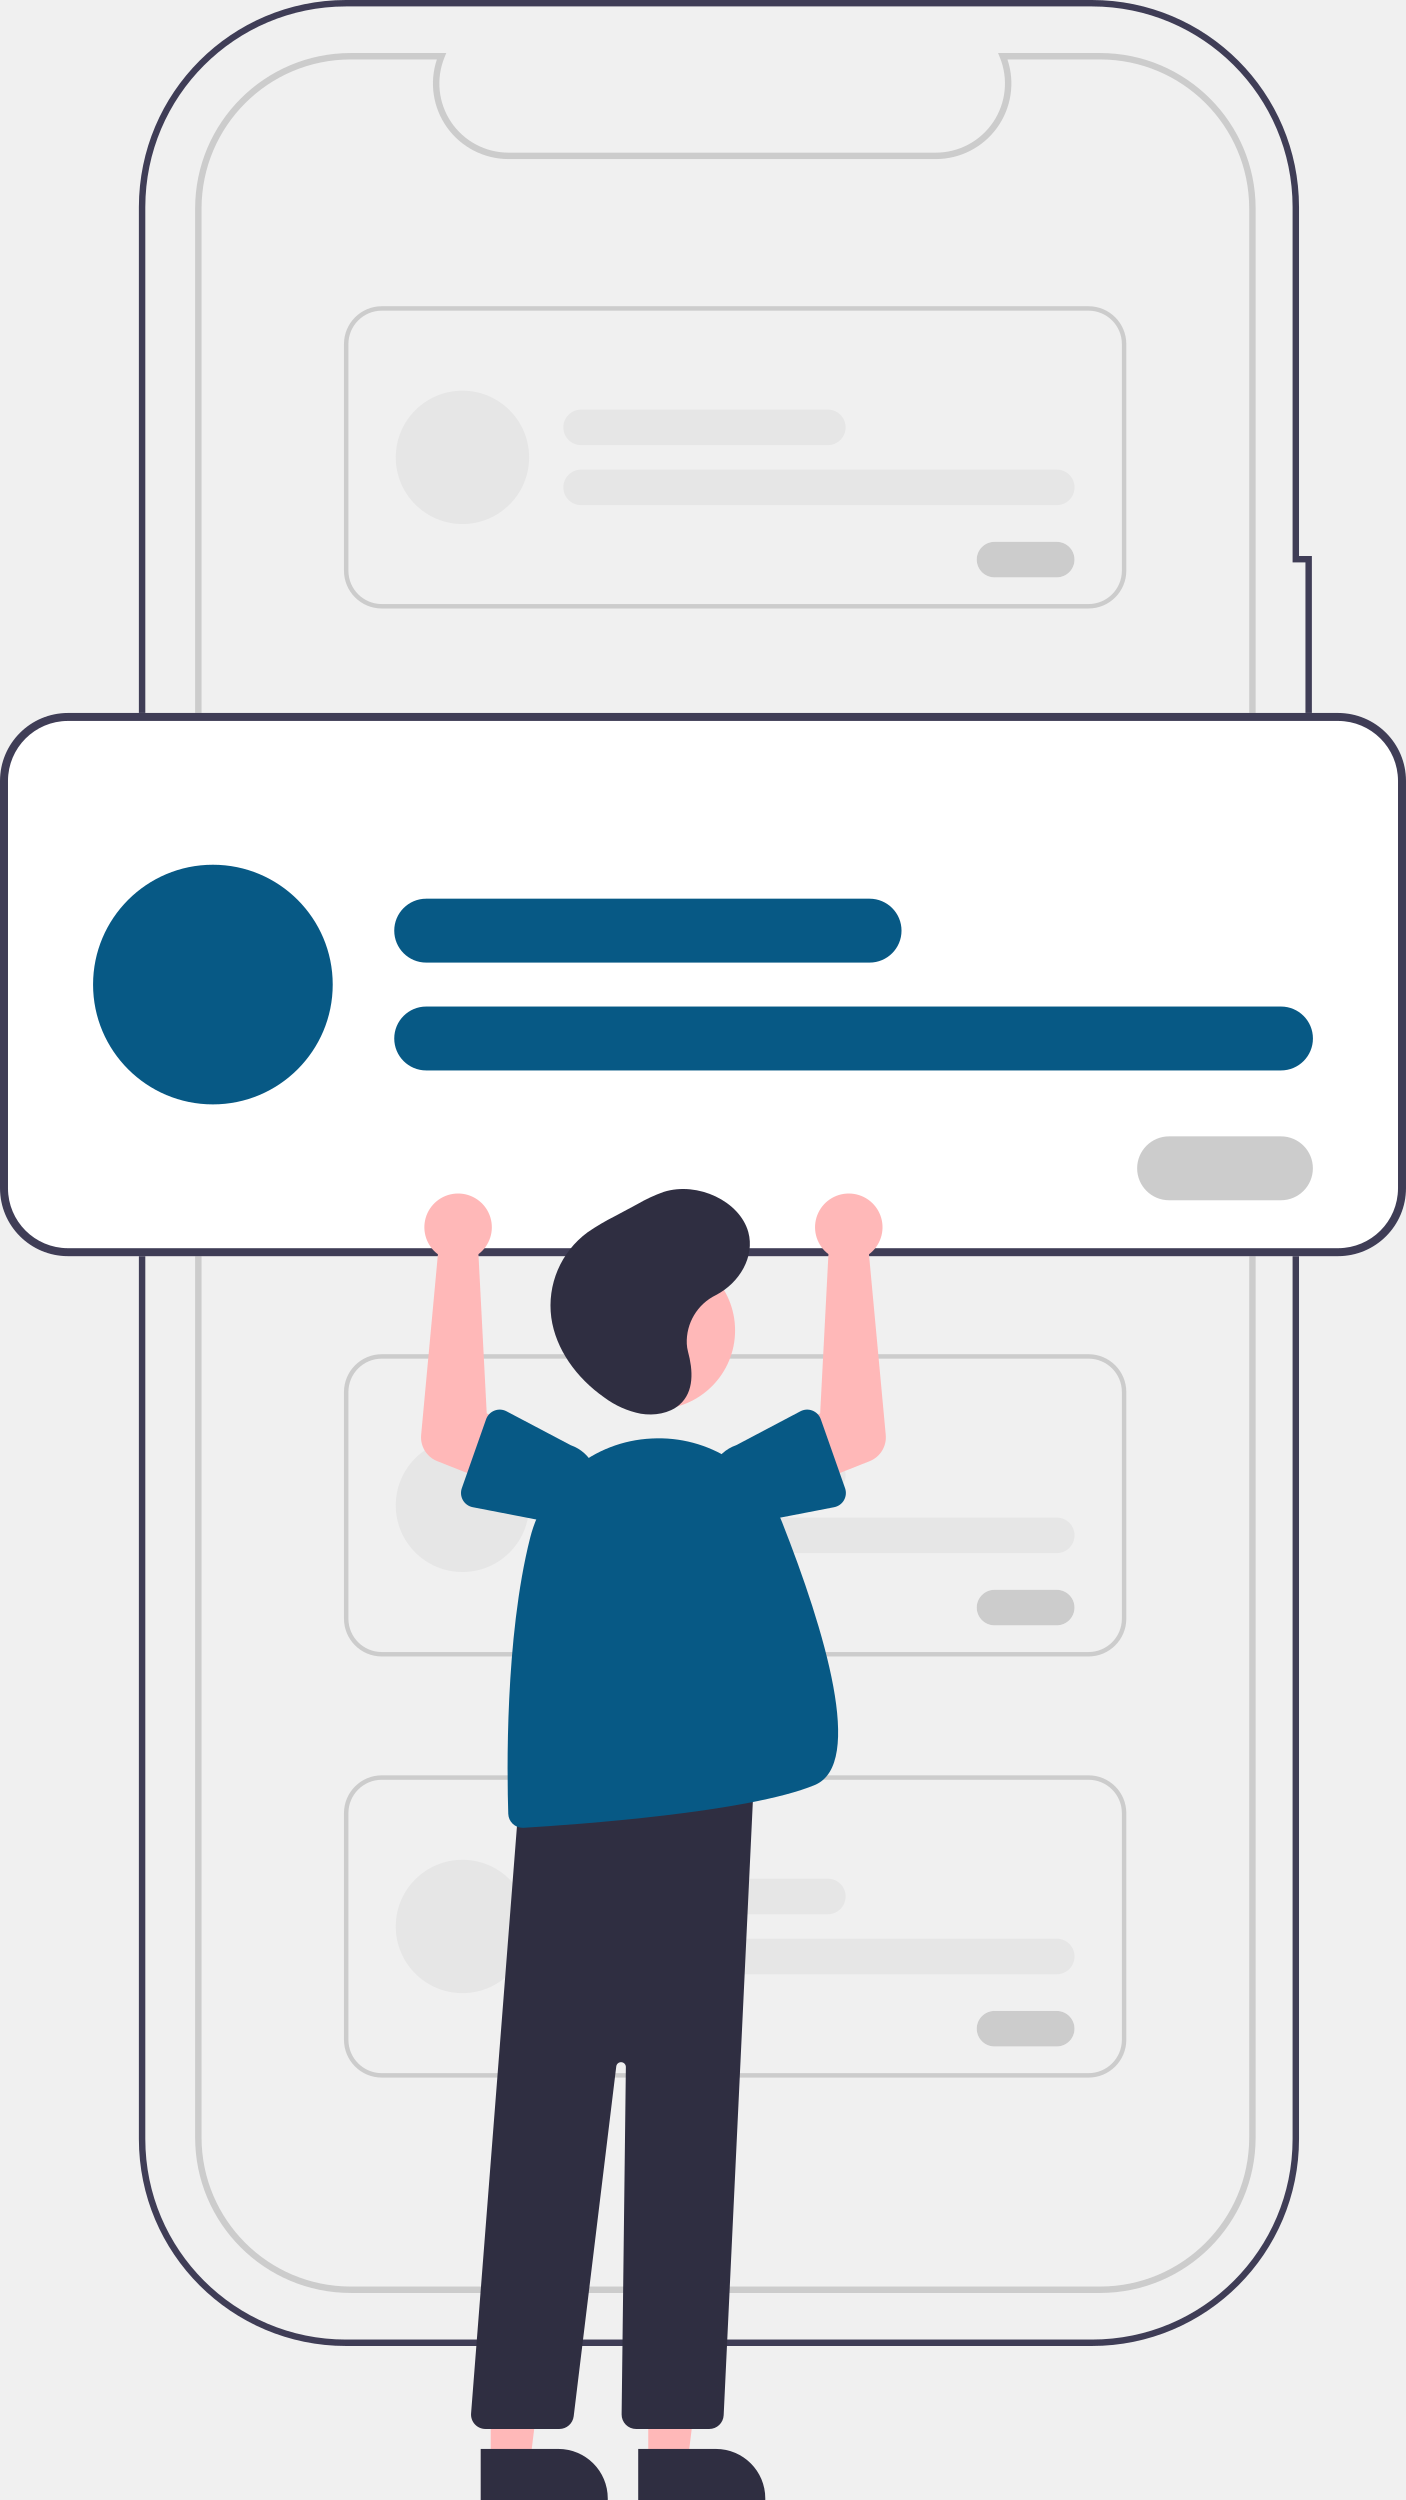
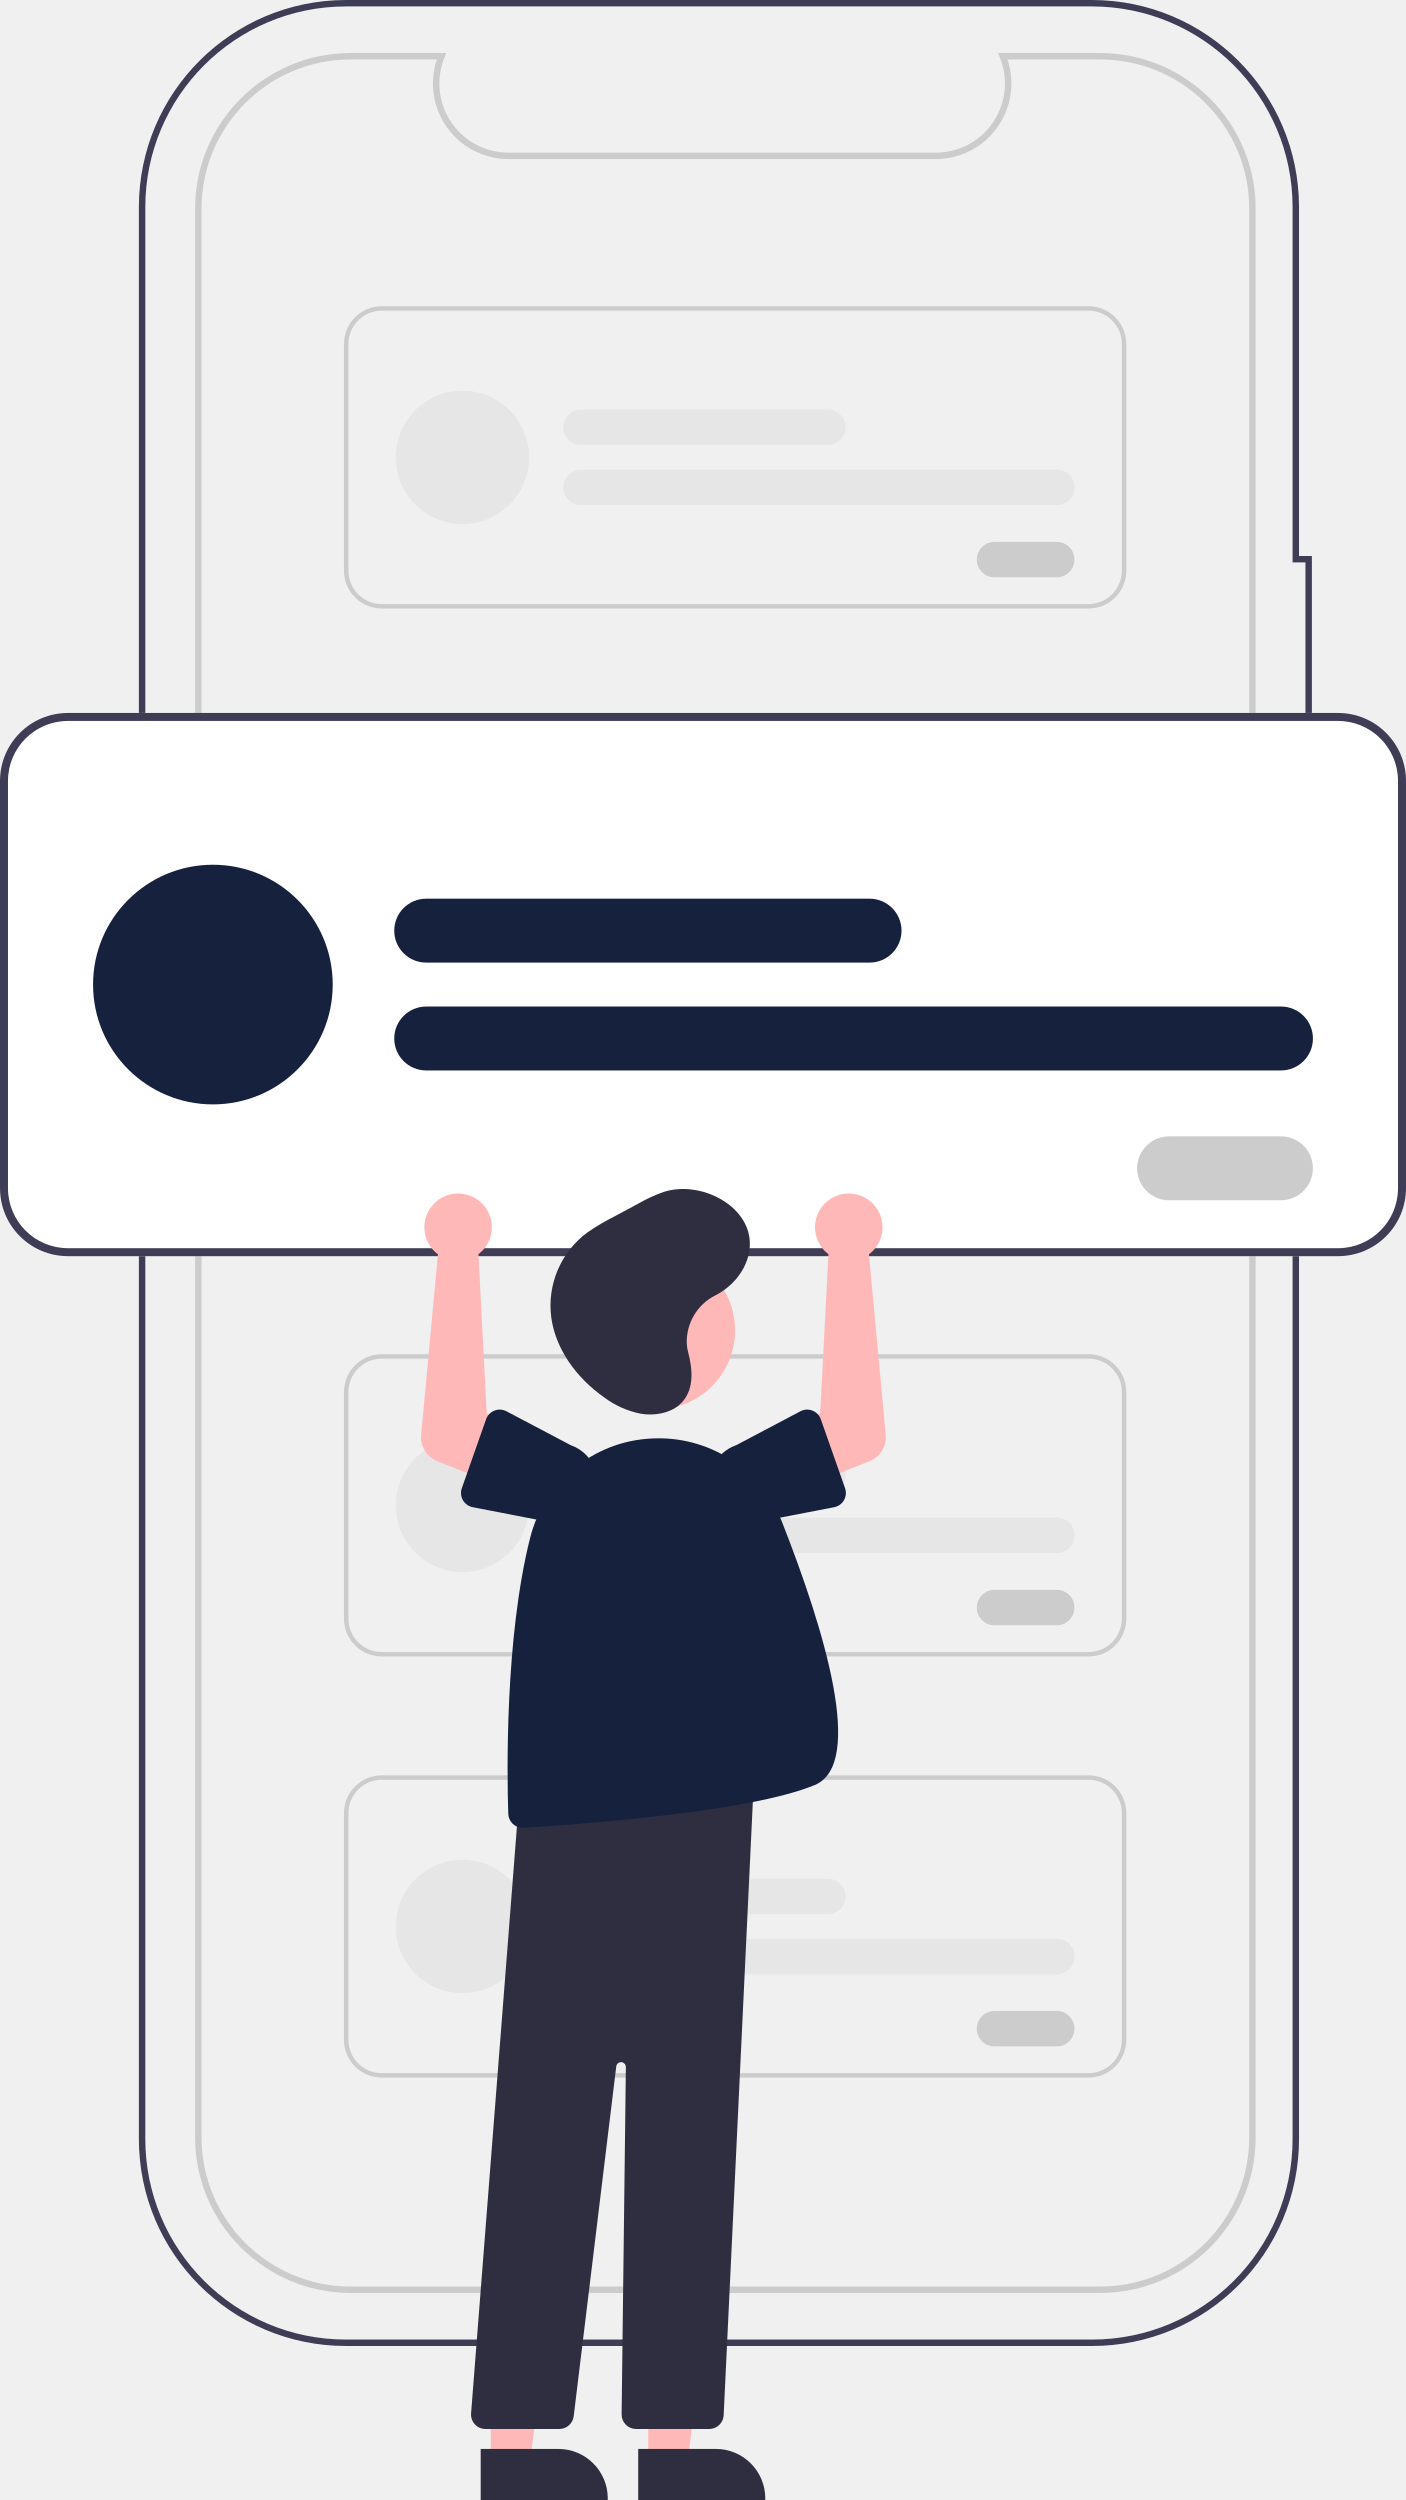
<svg xmlns="http://www.w3.org/2000/svg" id="b5e1cbd3-8d29-418e-9658-5a478bd25e4a" data-name="Layer 1" width="437.37" height="777.687" viewBox="0 0 437.37 777.687">
  <path d="M720.542,790.676H488.454a64.402,64.402,0,0,1-64.402-64.402V125.3a64.475,64.475,0,0,1,64.402-64.402H720.541a64.475,64.475,0,0,1,64.402,64.402V233.846h3.999V313.822H784.943V726.275a64.402,64.402,0,0,1-64.401,64.402ZM488.454,62.899a62.472,62.472,0,0,0-62.402,62.402V726.275A62.401,62.401,0,0,0,488.454,788.676H720.541A62.402,62.402,0,0,0,782.943,726.275V311.822h3.999V235.846H782.943V125.3a62.472,62.472,0,0,0-62.402-62.402Z" transform="translate(-380.851 -60.89856)" fill="#3f3d56" />
  <path d="M723.098,774.183H489.898A48.406,48.406,0,0,1,441.548,725.833V125.743A48.406,48.406,0,0,1,489.898,77.393h29.777l-.56,1.377a21.507,21.507,0,0,0,19.904,29.613H671.978a21.507,21.507,0,0,0,19.904-29.613l-.56-1.377h31.777a48.406,48.406,0,0,1,48.35,48.35V725.833A48.405,48.405,0,0,1,723.098,774.183ZM489.898,79.393A46.404,46.404,0,0,0,443.548,125.743V725.833a46.404,46.404,0,0,0,46.35,46.35h233.2a46.403,46.403,0,0,0,46.35-46.35V125.743h0A46.404,46.404,0,0,0,723.098,79.393H694.246a23.508,23.508,0,0,1-22.267,30.99H539.018A23.508,23.508,0,0,1,516.75,79.393Z" transform="translate(-380.851 -60.89856)" fill="#ccc" />
  <path d="M797.098,451.665H401.974a21.147,21.147,0,0,1-21.123-21.123V303.804a21.147,21.147,0,0,1,21.123-21.123H797.098a21.147,21.147,0,0,1,21.123,21.123V430.542A21.147,21.147,0,0,1,797.098,451.665Z" transform="translate(-380.851 -60.89856)" fill="#fff" />
  <path d="M797.098,451.665H401.974a21.147,21.147,0,0,1-21.123-21.123V303.804a21.147,21.147,0,0,1,21.123-21.123H797.098a21.147,21.147,0,0,1,21.123,21.123V430.542A21.147,21.147,0,0,1,797.098,451.665ZM401.974,285.166a18.659,18.659,0,0,0-18.638,18.638V430.542A18.659,18.659,0,0,0,401.974,449.18H797.098a18.659,18.659,0,0,0,18.638-18.638V303.804A18.659,18.659,0,0,0,797.098,285.166Z" transform="translate(-380.851 -60.89856)" fill="#3f3d56" />
-   <path d="M651.351,360.339H513.43a9.94,9.94,0,0,1,0-19.88H651.351a9.94,9.94,0,0,1,0,19.88Z" transform="translate(-380.851 -60.89856)" fill="#075985" />
-   <path d="M779.331,393.887H513.43a9.94,9.94,0,0,1,0-19.88H779.331a9.94,9.94,0,0,1,0,19.88Z" transform="translate(-380.851 -60.89856)" fill="#075985" />
-   <circle cx="66.226" cy="306.274" r="37.276" fill="#075985" />
+   <path d="M651.351,360.339H513.43a9.94,9.94,0,0,1,0-19.88H651.351a9.94,9.94,0,0,1,0,19.88Z" transform="translate(-380.851 -60.89856)" fill="#16213e" />
+   <path d="M779.331,393.887H513.43a9.94,9.94,0,0,1,0-19.88H779.331a9.94,9.94,0,0,1,0,19.88Z" transform="translate(-380.851 -60.89856)" fill="#16213e" />
+   <circle cx="66.226" cy="306.274" r="37.276" fill="#16213e" />
  <path d="M779.316,434.269h-34.791a9.94,9.94,0,1,1,0-19.88h34.791a9.94,9.94,0,1,1,0,19.88Z" transform="translate(-380.851 -60.89856)" fill="#fff" />
  <path d="M779.316,434.269h-34.791a9.94,9.94,0,1,1,0-19.88h34.791a9.94,9.94,0,1,1,0,19.88Z" transform="translate(-380.851 -60.89856)" fill="#ccc" />
  <path d="M719.467,250.188H499.605A11.767,11.767,0,0,1,487.851,238.434v-70.522a11.767,11.767,0,0,1,11.754-11.754H719.467a11.767,11.767,0,0,1,11.754,11.754v70.522A11.767,11.767,0,0,1,719.467,250.188ZM499.605,157.541a10.383,10.383,0,0,0-10.371,10.371v70.522a10.383,10.383,0,0,0,10.371,10.371H719.467a10.383,10.383,0,0,0,10.371-10.371v-70.522A10.383,10.383,0,0,0,719.467,157.541Z" transform="translate(-380.851 -60.89856)" fill="#ccc" />
  <path d="M638.368,199.37H561.623a5.531,5.531,0,0,1,0-11.062h76.745a5.531,5.531,0,0,1,0,11.062Z" transform="translate(-380.851 -60.89856)" fill="#e6e6e6" />
  <path d="M709.581,218.038h-147.958a5.531,5.531,0,0,1,0-11.062h147.958a5.531,5.531,0,1,1,0,11.062Z" transform="translate(-380.851 -60.89856)" fill="#e6e6e6" />
  <circle cx="143.851" cy="142.274" r="20.742" fill="#e6e6e6" />
  <path d="M709.573,240.508H690.214a5.531,5.531,0,1,1,0-11.062h19.359a5.531,5.531,0,0,1,0,11.062Z" transform="translate(-380.851 -60.89856)" fill="#fff" />
  <path d="M709.573,240.508H690.214a5.531,5.531,0,1,1,0-11.062h19.359a5.531,5.531,0,0,1,0,11.062Z" transform="translate(-380.851 -60.89856)" fill="#ccc" />
  <path d="M719.467,576.188H499.605A11.767,11.767,0,0,1,487.851,564.434v-70.522a11.767,11.767,0,0,1,11.754-11.754H719.467a11.767,11.767,0,0,1,11.754,11.754v70.522A11.767,11.767,0,0,1,719.467,576.188ZM499.605,483.541a10.383,10.383,0,0,0-10.371,10.371v70.522a10.383,10.383,0,0,0,10.371,10.371H719.467a10.383,10.383,0,0,0,10.371-10.371v-70.522A10.383,10.383,0,0,0,719.467,483.541Z" transform="translate(-380.851 -60.89856)" fill="#ccc" />
  <path d="M638.368,525.37H561.623a5.531,5.531,0,0,1,0-11.062h76.745a5.531,5.531,0,0,1,0,11.062Z" transform="translate(-380.851 -60.89856)" fill="#e6e6e6" />
  <path d="M709.581,544.038h-147.958a5.531,5.531,0,0,1,0-11.062h147.958a5.531,5.531,0,1,1,0,11.062Z" transform="translate(-380.851 -60.89856)" fill="#e6e6e6" />
  <circle cx="143.851" cy="468.274" r="20.742" fill="#e6e6e6" />
  <path d="M709.573,566.508H690.214a5.531,5.531,0,1,1,0-11.062h19.359a5.531,5.531,0,0,1,0,11.062Z" transform="translate(-380.851 -60.89856)" fill="#fff" />
  <path d="M709.573,566.508H690.214a5.531,5.531,0,1,1,0-11.062h19.359a5.531,5.531,0,0,1,0,11.062Z" transform="translate(-380.851 -60.89856)" fill="#ccc" />
  <path d="M719.467,707.188H499.605A11.767,11.767,0,0,1,487.851,695.434v-70.522a11.767,11.767,0,0,1,11.754-11.754H719.467a11.767,11.767,0,0,1,11.754,11.754v70.522A11.767,11.767,0,0,1,719.467,707.188ZM499.605,614.541a10.383,10.383,0,0,0-10.371,10.371v70.522a10.383,10.383,0,0,0,10.371,10.371H719.467a10.383,10.383,0,0,0,10.371-10.371v-70.522A10.383,10.383,0,0,0,719.467,614.541Z" transform="translate(-380.851 -60.89856)" fill="#ccc" />
  <path d="M638.368,656.37H561.623a5.531,5.531,0,0,1,0-11.062h76.745a5.531,5.531,0,0,1,0,11.062Z" transform="translate(-380.851 -60.89856)" fill="#e6e6e6" />
  <path d="M709.581,675.038h-147.958a5.531,5.531,0,0,1,0-11.062h147.958a5.531,5.531,0,1,1,0,11.062Z" transform="translate(-380.851 -60.89856)" fill="#e6e6e6" />
  <circle cx="143.851" cy="599.274" r="20.742" fill="#e6e6e6" />
  <path d="M709.573,697.508H690.214a5.531,5.531,0,1,1,0-11.062h19.359a5.531,5.531,0,0,1,0,11.062Z" transform="translate(-380.851 -60.89856)" fill="#fff" />
  <path d="M709.573,697.508H690.214a5.531,5.531,0,1,1,0-11.062h19.359a5.531,5.531,0,0,1,0,11.062Z" transform="translate(-380.851 -60.89856)" fill="#ccc" />
  <polygon points="201.657 765.803 213.917 765.803 219.749 718.515 201.655 718.516 201.657 765.803" fill="#ffb8b8" />
  <path d="M579.381,822.699l24.144-.001h.001a15.386,15.386,0,0,1,15.386,15.386v.5l-39.531.001Z" transform="translate(-380.851 -60.89856)" fill="#2f2e41" />
  <polygon points="152.657 765.803 164.917 765.803 170.749 718.515 152.655 718.516 152.657 765.803" fill="#ffb8b8" />
  <path d="M530.381,822.699l24.144-.001h.001a15.386,15.386,0,0,1,15.386,15.386v.5l-39.531.001Z" transform="translate(-380.851 -60.89856)" fill="#2f2e41" />
  <circle cx="204.104" cy="413.861" r="24.561" fill="#ffb8b8" />
  <path d="M601.471,816.496H578.721a4.5,4.5,0,0,1-4.5-4.555l1.322-108.031a1.5,1.5,0,0,0-2.989-.2L559.313,812.54a4.504,4.504,0,0,1-4.467,3.956H531.877a4.5,4.5,0,0,1-4.486-4.851l15.167-194.075.412-.045,72.629-7.844-9.633,202.528A4.495,4.495,0,0,1,601.471,816.496Z" transform="translate(-380.851 -60.89856)" fill="#2f2e41" />
-   <path d="M543.442,629.484a4.496,4.496,0,0,1-4.484-4.358c-.396-12.271-1.076-54.732,6.822-85.905a40.924,40.924,0,0,1,37.793-30.839h0a41.179,41.179,0,0,1,40.559,26.023c13.275,33.703,25.818,75.246,10.181,81.762-20.495,8.539-74.523,12.346-90.594,13.309Q543.58,629.484,543.442,629.484Z" transform="translate(-380.851 -60.89856)" fill="#075985" />
+   <path d="M543.442,629.484a4.496,4.496,0,0,1-4.484-4.358c-.396-12.271-1.076-54.732,6.822-85.905a40.924,40.924,0,0,1,37.793-30.839h0a41.179,41.179,0,0,1,40.559,26.023c13.275,33.703,25.818,75.246,10.181,81.762-20.495,8.539-74.523,12.346-90.594,13.309Q543.58,629.484,543.442,629.484Z" transform="translate(-380.851 -60.89856)" fill="#16213e" />
  <path d="M637.314,449.936a10.525,10.525,0,0,0,1.246,1.093l-2.578,49.526-10.724,5.491,6.171,17.268,19.93-7.875a8,8,0,0,0,5.026-8.181l-5.221-56.179a10.497,10.497,0,1,0-13.849-1.143Z" transform="translate(-380.851 -60.89856)" fill="#ffb8b8" />
-   <path d="M636.185,502.399l7.544,21.439a4.5,4.5,0,0,1-3.389,5.912l-22.245,4.308a12.497,12.497,0,0,1-8.228-23.602l19.974-10.543a4.5,4.5,0,0,1,6.344,2.486Z" transform="translate(-380.851 -60.89856)" fill="#075985" />
+   <path d="M636.185,502.399l7.544,21.439a4.5,4.5,0,0,1-3.389,5.912l-22.245,4.308a12.497,12.497,0,0,1-8.228-23.602l19.974-10.543a4.5,4.5,0,0,1,6.344,2.486Z" transform="translate(-380.851 -60.89856)" fill="#16213e" />
  <path d="M530.927,449.936a10.526,10.526,0,0,1-1.246,1.093l2.578,49.526,10.724,5.491-6.171,17.268L516.883,515.438a8,8,0,0,1-5.026-8.181l5.221-56.179a10.497,10.497,0,1,1,13.849-1.143Z" transform="translate(-380.851 -60.89856)" fill="#ffb8b8" />
-   <path d="M534.659,499.703a4.495,4.495,0,0,1,3.741.21l19.974,10.543a12.497,12.497,0,0,1-8.228,23.602l-22.245-4.308a4.5,4.5,0,0,1-3.389-5.912l7.544-21.439A4.495,4.495,0,0,1,534.659,499.703Z" transform="translate(-380.851 -60.89856)" fill="#075985" />
+   <path d="M534.659,499.703a4.495,4.495,0,0,1,3.741.21l19.974,10.543a12.497,12.497,0,0,1-8.228,23.602l-22.245-4.308a4.5,4.5,0,0,1-3.389-5.912l7.544-21.439A4.495,4.495,0,0,1,534.659,499.703Z" transform="translate(-380.851 -60.89856)" fill="#16213e" />
  <path d="M594.494,478.946a16.143,16.143,0,0,1,9.041-15.168c7.466-3.854,12.156-12.075,10.101-19.582-2.631-9.609-15.709-15.841-26.305-12.535a48.565,48.565,0,0,0-8.261,3.839l-6.923,3.711a71.727,71.727,0,0,0-8.534,5.038A28.315,28.315,0,0,0,552.342,470.78c1.363,9.769,7.761,18.727,16.518,24.861a27.937,27.937,0,0,0,11.319,5.031c4.198.692,8.87-.094,11.939-2.705,4.796-4.079,4.301-10.911,2.75-16.616A12.09,12.09,0,0,1,594.494,478.946Z" transform="translate(-380.851 -60.89856)" fill="#2f2e41" />
</svg>
